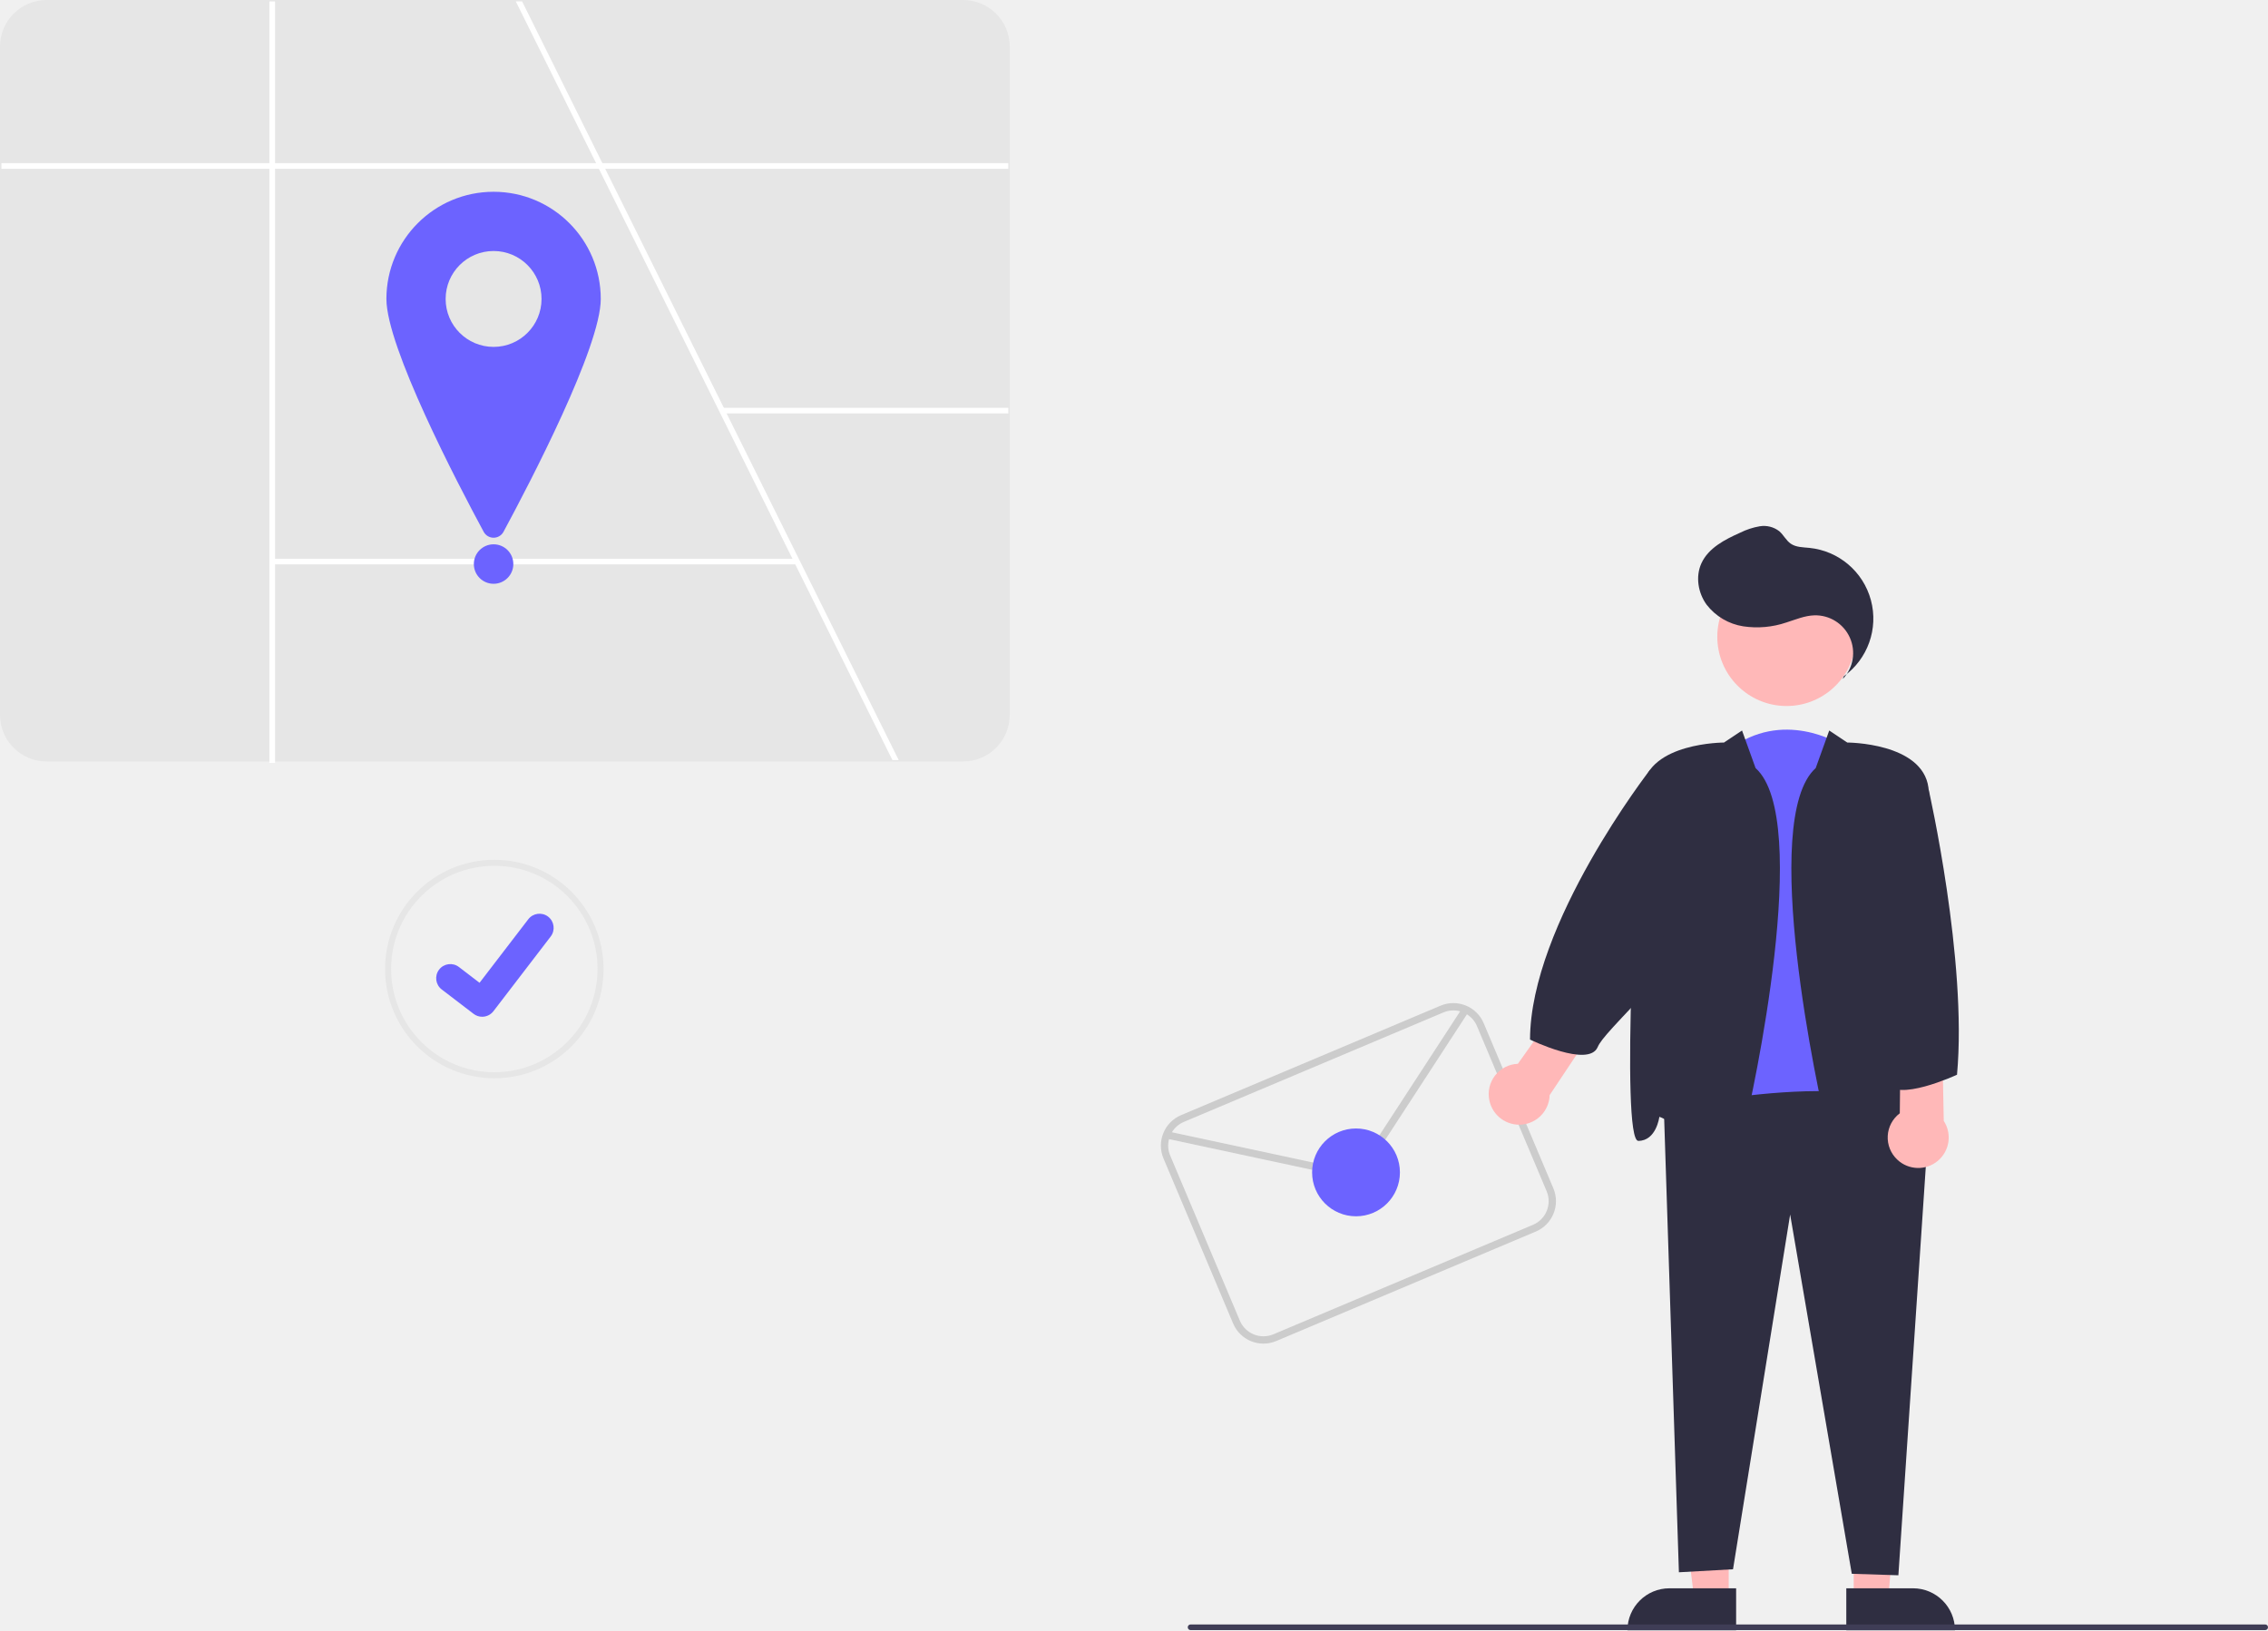
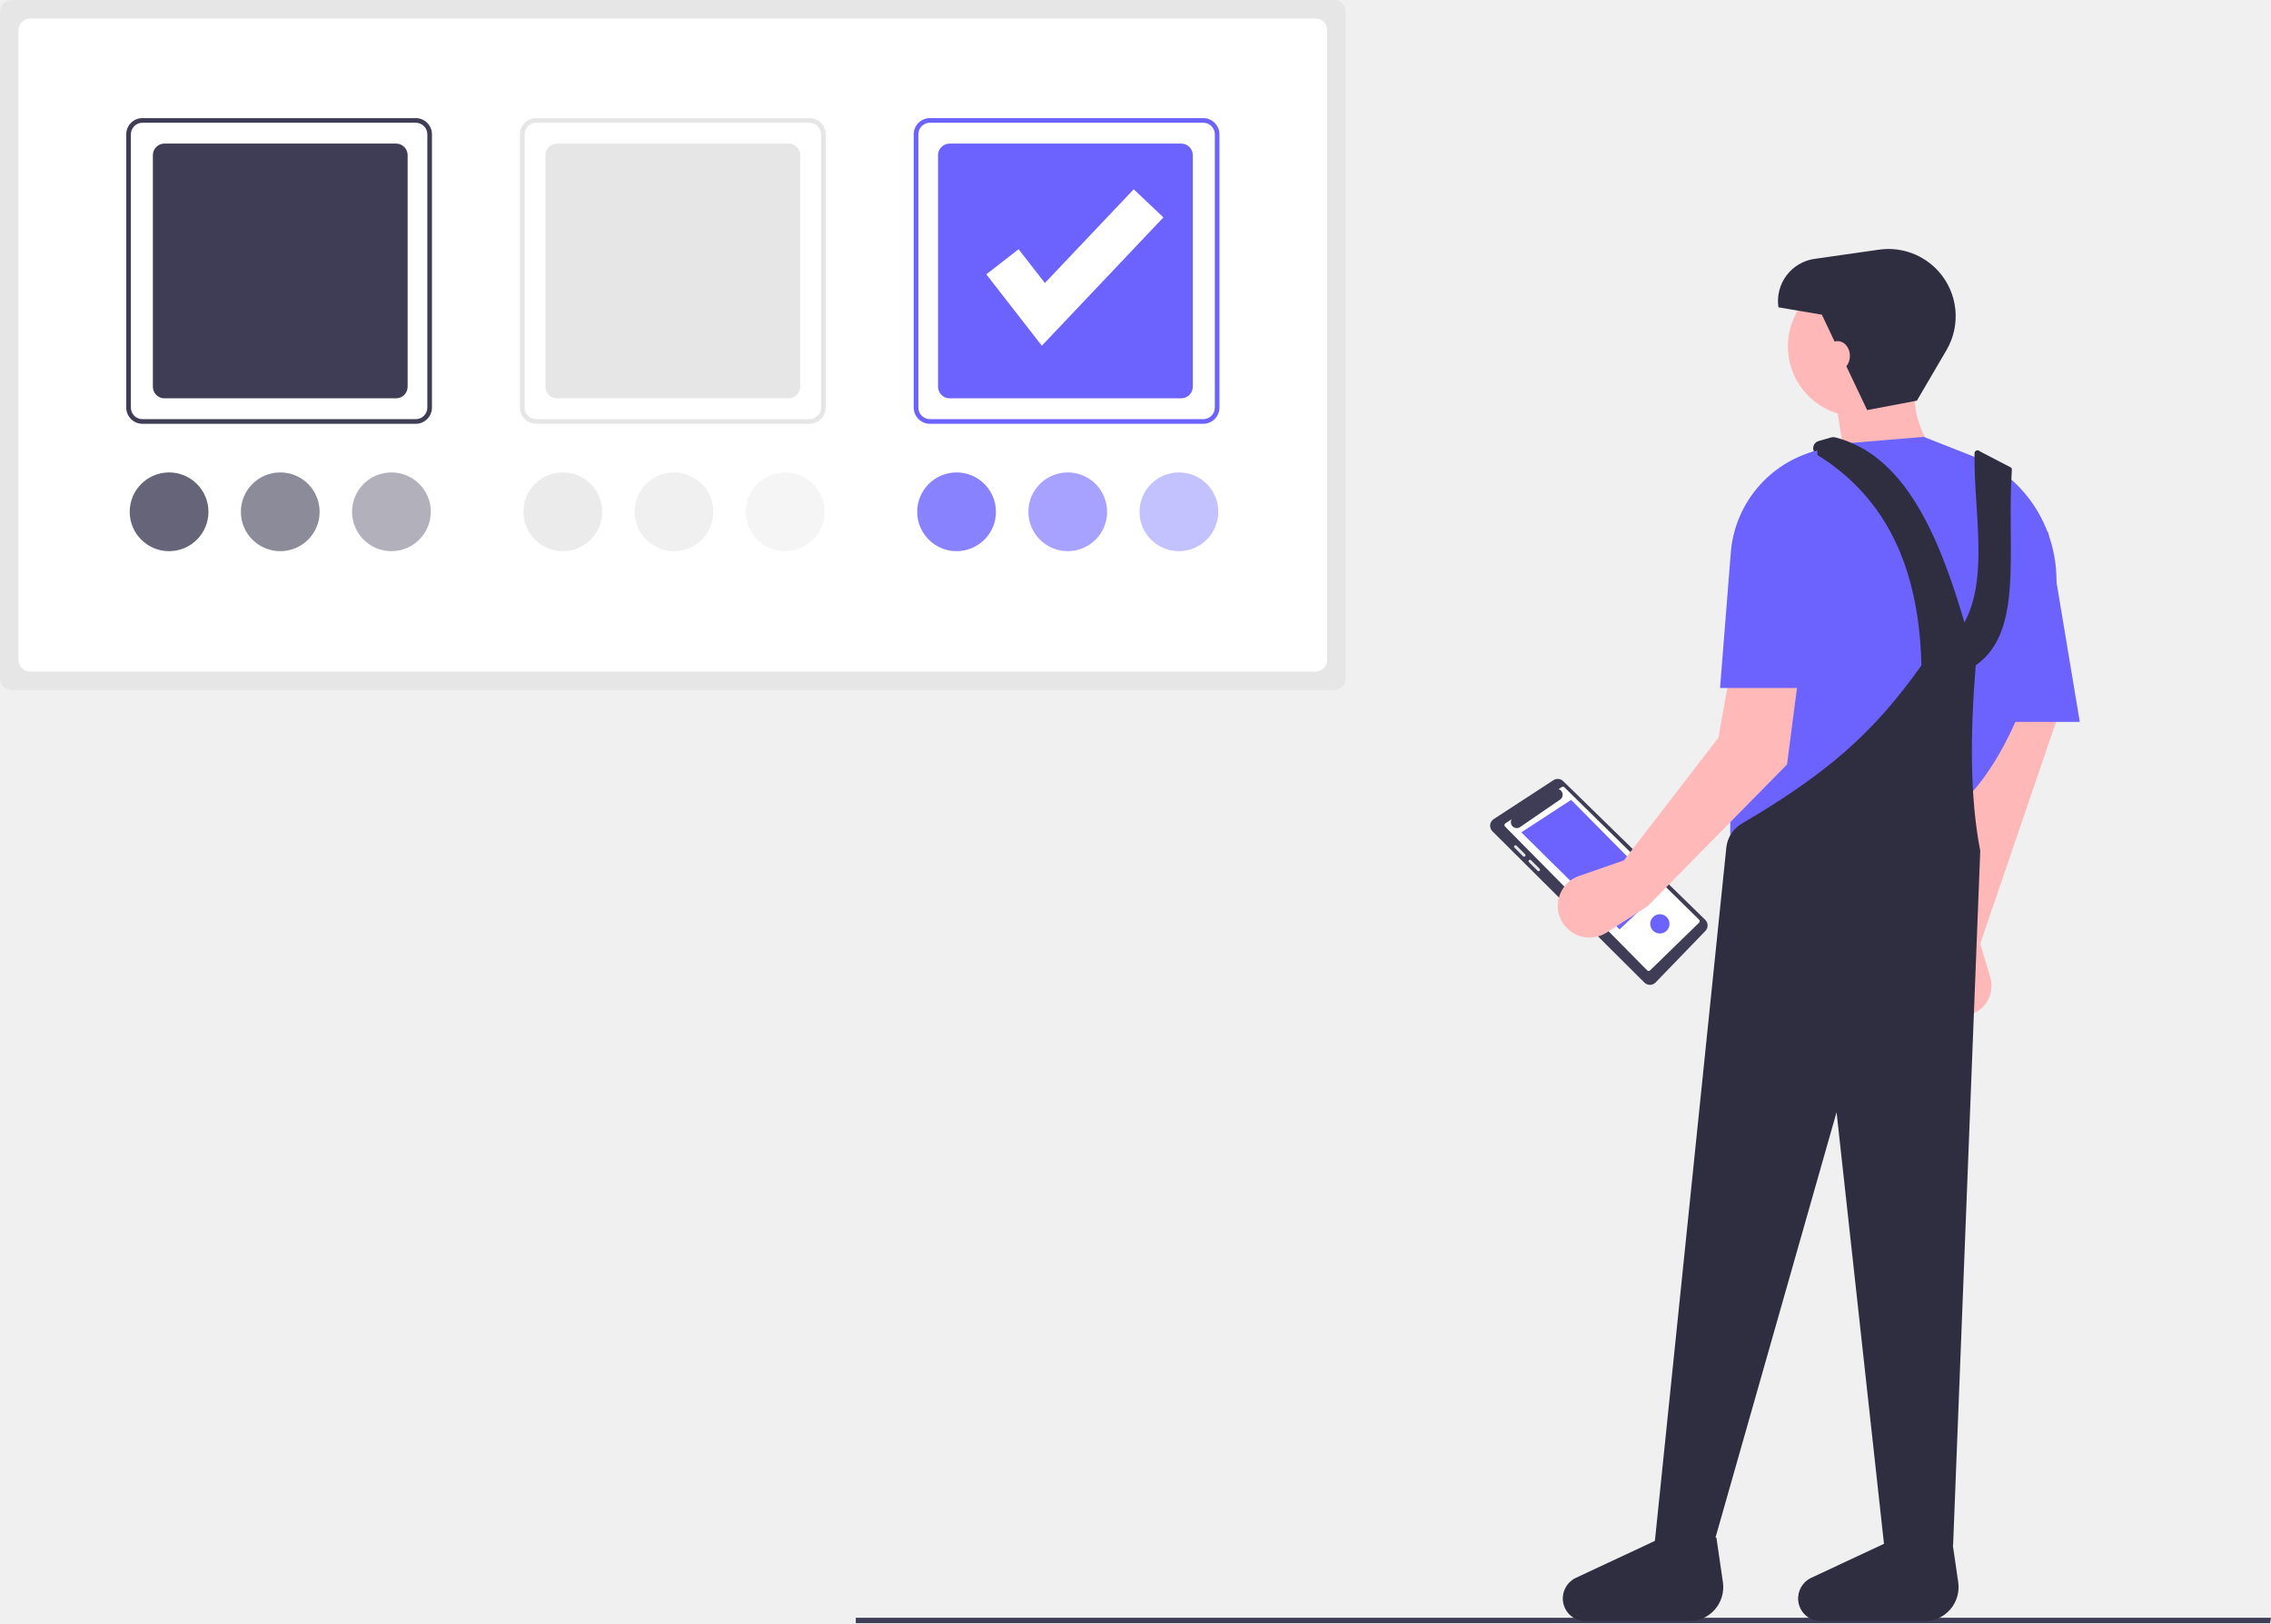
- <svg xmlns="http://www.w3.org/2000/svg" id="a0aa7367-9b86-4056-8781-911de8774112" data-name="Layer 1" width="804.114" height="578.063" viewBox="0 0 804.114 578.063">
-   <path d="M539.193,430.718h-325a16.519,16.519,0,0,1-16.5-16.5v-237a16.519,16.519,0,0,1,16.5-16.5h325a16.519,16.519,0,0,1,16.5,16.5v237A16.519,16.519,0,0,1,539.193,430.718Z" transform="translate(-197.6929 -160.7183)" fill="#e6e6e6" />
-   <polygon points="318.63 269.5 316.4 269.5 281.96 200.12 280.96 198.12 255.49 146.8 212.33 59.85 211.34 57.85 182.87 0.5 185.11 0.5 213.57 57.85 214.57 59.85 256.63 144.59 257.62 146.59 283.08 197.87 318.63 269.5" fill="#fff" />
-   <rect x="0.5" y="57.855" width="357" height="2" fill="#fff" />
-   <rect x="255.919" y="144.595" width="101.581" height="2" fill="#fff" />
-   <rect x="95.516" y="0.5" width="2" height="270" fill="#fff" />
-   <rect x="96.516" y="198.117" width="186.062" height="2" fill="#fff" />
-   <path d="M410.693,266.718c0,17.046-25.068,65.114-34.483,82.566a3.994,3.994,0,0,1-7.034,0c-9.415-17.452-34.483-65.521-34.483-82.566a38,38,0,0,1,76,0Z" transform="translate(-197.6929 -160.7183)" fill="#6c63ff" />
-   <circle cx="175" cy="106" r="17" fill="#e6e6e6" />
-   <circle cx="175" cy="200" r="7" fill="#6c63ff" />
-   <path d="M372.963,465.578a38.735,38.735,0,1,0,38.73,38.73A38.775,38.775,0,0,0,372.963,465.578Zm0,75.33a36.595,36.595,0,1,1,36.59-36.6A36.643,36.643,0,0,1,372.963,540.908Z" transform="translate(-197.6929 -160.7183)" fill="#e6e6e6" />
-   <path d="M392.023,485.738a5.016,5.016,0,0,0-7.03.93l-17.28,22.53-7.31-5.6a5.014,5.014,0,1,0-6.1,7.96l11.29,8.64.05.04a4.984,4.984,0,0,0,3,1,5.036,5.036,0,0,0,3.99-1.96l20.32-26.51A5.017,5.017,0,0,0,392.023,485.738Z" transform="translate(-197.6929 -160.7183)" fill="#6c63ff" />
-   <path d="M748.443,582.098l-9.65-22.88-8.28-19.63-6.77-16.06a11.694,11.694,0,0,0-15.3-6.22l-92.04,38.83a11.722,11.722,0,0,0-6.22,15.29l24.71,58.57a11.669,11.669,0,0,0,15.29,6.22l92.04-38.82A11.694,11.694,0,0,0,748.443,582.098Zm-7.23,12.91-92.03,38.82a9.088,9.088,0,0,1-11.9-4.83l-24.71-58.57a8.989,8.989,0,0,1-.41-5.79,8.71,8.71,0,0,1,1.02-2.44,9.063,9.063,0,0,1,4.23-3.67l92.04-38.82a9.046,9.046,0,0,1,5.92-.39,8.635,8.635,0,0,1,2.41,1.06,8.985,8.985,0,0,1,3.56,4.16l7.08,16.79v.01l7.67,18.17,9.96,23.6A9.086,9.086,0,0,1,741.213,595.008Z" transform="translate(-197.6929 -160.7183)" fill="#ccc" />
-   <path d="M678.598,576.446a13.025,13.025,0,0,1-7.787.75L611.007,564.389l.544-2.537,59.803,12.807a10.494,10.494,0,0,0,10.928-4.509l33.984-52.197,2.174,1.416-33.984,52.197A13.024,13.024,0,0,1,678.598,576.446Z" transform="translate(-197.6929 -160.7183)" fill="#ccc" />
-   <circle cx="480.772" cy="415.704" r="15.568" fill="#6c63ff" />
-   <path d="M849.973,424.538s-20.254-12.792-39.441,2.132L797.74,559.918s47.969,37.309,59.695,2.132Z" transform="translate(-197.6929 -160.7183)" fill="#6c63ff" />
-   <polygon points="657.225 566.679 669.485 566.679 673.568 519.563 657.223 519.391 657.225 566.679" fill="#ffb8b8" />
-   <path d="M852.291,723.894h38.531a0,0,0,0,1,0,0v14.887a0,0,0,0,1,0,0H867.178a14.887,14.887,0,0,1-14.887-14.887v0A0,0,0,0,1,852.291,723.894Z" transform="translate(1545.454 1301.917) rotate(179.9974)" fill="#2f2e41" />
-   <polygon points="612.912 566.679 600.652 566.679 594.819 519.391 612.914 519.391 612.912 566.679" fill="#ffb8b8" />
-   <path d="M591.895,563.176h23.644a0,0,0,0,1,0,0V578.062a0,0,0,0,1,0,0H577.008a0,0,0,0,1,0,0v0A14.887,14.887,0,0,1,591.895,563.176Z" fill="#2f2e41" />
-   <path d="M881.42,560.45,870.76,719.281l-16.523-.533L832.385,591.364l-20.254,125.785-19.188,1.066-5.33-164.161S868.628,535.933,881.42,560.45Z" transform="translate(-197.6929 -160.7183)" fill="#2f2e41" />
-   <circle cx="633.427" cy="225.776" r="24.561" fill="#ffb8b8" />
-   <path d="M846.242,419.741l6.396,4.264s26.649,0,28.781,15.99,7.995,125.252,1.599,125.252-7.462-8.528-7.462-8.528-4.264,1.066-12.792,9.594-13.858,8.528-17.056-4.264S821.192,451.188,841.446,433.066Z" transform="translate(-197.6929 -160.7183)" fill="#2f2e41" />
-   <path d="M815.329,419.741l-6.396,4.264s-26.649,0-28.781,15.99-7.995,125.252-1.599,125.252,7.462-8.528,7.462-8.528,4.264,1.066,12.792,9.594,13.858,8.528,17.056-4.264,24.518-110.862,4.264-128.983Z" transform="translate(-197.6929 -160.7183)" fill="#2f2e41" />
-   <path d="M851.048,401.47a13.369,13.369,0,0,0-10.145-22.564c-3.396.114-6.596,1.503-9.838,2.523a32.535,32.535,0,0,1-15.285,1.376A20.41,20.41,0,0,1,802.763,375.12c-3.039-4.177-3.986-9.969-1.84-14.667,2.478-5.423,8.268-8.412,13.714-10.84a25.063,25.063,0,0,1,6.962-2.288,8.929,8.929,0,0,1,6.926,1.746c1.53,1.316,2.427,3.295,4.093,4.436,1.875,1.284,4.31,1.25,6.571,1.477a25.205,25.205,0,0,1,12.208,45.54Z" transform="translate(-197.6929 -160.7183)" fill="#2f2e41" />
-   <path d="M725.75,550.93a10.743,10.743,0,0,1,10.104-13.01l16.318-22.985,10.518,10.713-15.574,23.38a10.801,10.801,0,0,1-21.367,1.901Z" transform="translate(-197.6929 -160.7183)" fill="#ffb8b8" />
-   <path d="M870.385,571.912a10.743,10.743,0,0,1,.876-16.449l.289-28.187,14.751,2.798.548,28.087a10.801,10.801,0,0,1-16.464,13.751Z" transform="translate(-197.6929 -160.7183)" fill="#ffb8b8" />
-   <path d="M788.079,505.337l-4.197-66.941-1.19-4.678s-42.432,54.563-42.531,95.611c0,0,20.787,10.127,23.985,2.665,1.256-2.931,5.546-7.275,23.933-26.656Z" transform="translate(-197.6929 -160.7183)" fill="#2f2e41" />
-   <path d="M877.689,438.396l3.835,2.43s13.737,60.455,10.023,100.97c0,0-21.853,10.127-25.05,2.665S877.689,438.396,877.689,438.396Z" transform="translate(-197.6929 -160.7183)" fill="#2f2e41" />
-   <path d="M1000.807,738.718h-381a1,1,0,0,1,0-2h381a1,1,0,0,1,0,2Z" transform="translate(-197.6929 -160.7183)" fill="#3f3d56" />
+ <svg xmlns="http://www.w3.org/2000/svg" id="fafb0f89-a72a-431c-9009-ab2c777222ec" data-name="Layer 1" width="921.861" height="658.974" viewBox="0 0 921.861 658.974">
+   <polygon points="921.466 658.974 347.385 658.974 347.385 656.793 921.861 656.793 921.466 658.974" fill="#3f3d56" />
+   <path d="M143.771,120.513a4.706,4.706,0,0,0-4.701,4.701V395.988a4.706,4.706,0,0,0,4.701,4.701H680.619a4.706,4.706,0,0,0,4.701-4.701V125.214a4.706,4.706,0,0,0-4.701-4.701Z" transform="translate(-139.0697 -120.5128)" fill="#e6e6e6" />
+   <path d="M151.292,128.034a4.706,4.706,0,0,0-4.701,4.701V388.467a4.706,4.706,0,0,0,4.701,4.701H673.097a4.706,4.706,0,0,0,4.701-4.701V132.735a4.706,4.706,0,0,0-4.701-4.701Z" transform="translate(-139.0697 -120.5128)" fill="#fff" />
+   <path d="M307.834,292.567H196.891a6.589,6.589,0,0,1-6.581-6.581V175.044a6.589,6.589,0,0,1,6.581-6.581H307.834a6.589,6.589,0,0,1,6.581,6.581V285.986A6.589,6.589,0,0,1,307.834,292.567ZM196.891,170.343a4.706,4.706,0,0,0-4.701,4.701V285.986a4.706,4.706,0,0,0,4.701,4.701H307.834a4.706,4.706,0,0,0,4.701-4.701V175.044a4.706,4.706,0,0,0-4.701-4.701Z" transform="translate(-139.0697 -120.5128)" fill="#3f3d56" />
+   <path d="M467.666,292.567H356.724a6.589,6.589,0,0,1-6.581-6.581V175.044a6.589,6.589,0,0,1,6.581-6.581H467.666a6.589,6.589,0,0,1,6.581,6.581V285.986A6.589,6.589,0,0,1,467.666,292.567ZM356.724,170.343a4.706,4.706,0,0,0-4.701,4.701V285.986a4.706,4.706,0,0,0,4.701,4.701H467.666a4.706,4.706,0,0,0,4.701-4.701V175.044a4.706,4.706,0,0,0-4.701-4.701Z" transform="translate(-139.0697 -120.5128)" fill="#e6e6e6" />
+   <path d="M365.185,178.805a4.706,4.706,0,0,0-4.701,4.701v94.019a4.706,4.706,0,0,0,4.701,4.701h94.019a4.706,4.706,0,0,0,4.701-4.701V183.506a4.706,4.706,0,0,0-4.701-4.701Z" transform="translate(-139.0697 -120.5128)" fill="#e6e6e6" />
+   <path d="M205.823,178.805a4.706,4.706,0,0,0-4.701,4.701v94.019a4.706,4.706,0,0,0,4.701,4.701H299.842a4.706,4.706,0,0,0,4.701-4.701V183.506a4.706,4.706,0,0,0-4.701-4.701Z" transform="translate(-139.0697 -120.5128)" fill="#3f3d56" />
+   <path d="M524.547,178.805a4.706,4.706,0,0,0-4.701,4.701v94.019a4.706,4.706,0,0,0,4.701,4.701h94.019a4.706,4.706,0,0,0,4.701-4.701V183.506a4.706,4.706,0,0,0-4.701-4.701Z" transform="translate(-139.0697 -120.5128)" fill="#6c63ff" />
+   <path d="M627.498,292.567H516.556a6.589,6.589,0,0,1-6.581-6.581V175.044a6.589,6.589,0,0,1,6.581-6.581H627.498a6.589,6.589,0,0,1,6.581,6.581V285.986A6.589,6.589,0,0,1,627.498,292.567ZM516.556,170.343a4.706,4.706,0,0,0-4.701,4.701V285.986a4.706,4.706,0,0,0,4.701,4.701H627.498a4.706,4.706,0,0,0,4.701-4.701V175.044a4.706,4.706,0,0,0-4.701-4.701Z" transform="translate(-139.0697 -120.5128)" fill="#6c63ff" />
+   <circle cx="228.466" cy="207.782" r="15.983" fill="#e6e6e6" opacity="0.8" />
+   <circle cx="318.724" cy="207.782" r="15.983" fill="#e6e6e6" opacity="0.4" />
+   <circle cx="273.595" cy="207.782" r="15.983" fill="#e6e6e6" opacity="0.6" />
+   <circle cx="68.634" cy="207.782" r="15.983" fill="#3f3d56" opacity="0.8" />
+   <circle cx="158.892" cy="207.782" r="15.983" fill="#3f3d56" opacity="0.4" />
+   <circle cx="113.763" cy="207.782" r="15.983" fill="#3f3d56" opacity="0.6" />
+   <circle cx="388.298" cy="207.782" r="15.983" fill="#6c63ff" opacity="0.8" />
+   <circle cx="478.556" cy="207.782" r="15.983" fill="#6c63ff" opacity="0.4" />
+   <circle cx="433.427" cy="207.782" r="15.983" fill="#6c63ff" opacity="0.6" />
+   <polygon points="422.908 140.352 400.367 111.371 413.475 101.175 424.148 114.897 460.203 76.838 472.26 88.26 422.908 140.352" fill="#fff" />
+   <path d="M773.621,437.648a3.173,3.173,0,0,0-3.971-.391l-24.259,15.801a3.191,3.191,0,0,0-.51,4.935l61.694,61.427a3.191,3.191,0,0,0,4.547-.044l20.218-20.925a3.198,3.198,0,0,0-.065-4.5Z" transform="translate(-139.0697 -120.5128)" fill="#3f3d56" />
+   <path d="M750.169,454.748l2.511-1.601a2.392,2.392,0,0,0,3.443,3.141l16.246-11.169a2.391,2.391,0,0,0-.632-4.25l1.293-.825a.87.87,0,0,1,1.087.122l54.654,53.71a.87.87,0,0,1-.022,1.245L808.9,514.461a.87.87,0,0,1-1.211-.017l-57.666-58.346A.87.87,0,0,1,750.169,454.748Z" transform="translate(-139.0697 -120.5128)" fill="#fff" />
+   <polygon points="674.178 361.503 657.412 377.311 617.533 337.91 637.772 324.737 674.178 361.503" fill="#6c63ff" />
+   <path d="M758.153,468.147a.581.581,0,0,0,0-.821l-3.487-3.487a.594.594,0,0,0-.821,0,.581.581,0,0,0,0,.821l3.487,3.487a.594.594,0,0,0,.821,0Z" transform="translate(-139.0697 -120.5128)" fill="#e6e6e6" />
+   <path d="M764.028,473.201l-3.487-3.487a.58.58,0,0,0-.821.821l3.487,3.487a.58.58,0,0,0,.821-.821Z" transform="translate(-139.0697 -120.5128)" fill="#e6e6e6" />
+   <circle cx="673.791" cy="375.072" r="3.917" fill="#6c63ff" />
+   <path d="M926.375,503.609l-3.019,14.716a12.181,12.181,0,0,0,15.986,13.934h0a12.181,12.181,0,0,0,7.625-14.947l-4.06-13.703,36.739-107.461H948.418Z" transform="translate(-139.0697 -120.5128)" fill="#ffb8b8" />
+   <circle cx="754.24" cy="140.621" r="28.472" fill="#ffb8b8" />
+   <path d="M888.718,311.649l37.657-4.592c-8.639-10.832-11.905-22.141-9.185-33.983l-33.983,3.674Z" transform="translate(-139.0697 -120.5128)" fill="#ffb8b8" />
+   <path d="M841.876,470.544l89.091-20.206c19.043-14.81,31.414-44.187,40.97-79.71,6.964-25.888-5.548-53.449-30.14-64.122q-.882-.383-1.782-.737l-20.07-7.896-33.065,2.755-11.797,3.217a13.38,13.38,0,0,0-9.71,10.913C849.514,372.952,839.06,426.928,841.876,470.544Z" transform="translate(-139.0697 -120.5128)" fill="#6c63ff" />
+   <polygon points="804.756 293.086 844.25 293.086 831.391 215.935 804.756 218.69 804.756 293.086" fill="#6c63ff" />
+   <path d="M810.648,747.921h23.88l50.056-175.886,19.317,175.886h27.984l11.022-281.969c-4.206-21.634-4.116-47.417-1.837-75.314,19.695-13.788,12.483-46.52,14.663-79.406a1.254,1.254,0,0,0-.285-.882l-12.692-6.597a1.241,1.241,0,0,0-2.176.909c-.323,22.994,5.876,50.339-4.102,68.525-10.841-37.058-24.971-68.174-52.476-75.121a3.047,3.047,0,0,0-1.58.031l-5.122,1.463a3.042,3.042,0,0,0-.732,5.527c25.163,15.546,41.428,41.576,42.459,85.551-19.579,27.709-38.646,44.111-72.969,64.283a12.797,12.797,0,0,0-6.229,9.728Z" transform="translate(-139.0697 -120.5128)" fill="#2f2e41" />
+   <path d="M897,287l20.19-3.823,12.011-20.519a27.28,27.28,0,0,0-3.194-31.95l0,0a27.28,27.28,0,0,0-24.207-8.837l-26.167,3.738a17.279,17.279,0,0,0-14.644,19.668l17.625,2.999Z" transform="translate(-139.0697 -120.5128)" fill="#2f2e41" />
+   <path d="M782.69,778.689h42.062a13.837,13.837,0,0,0,13.693-15.834l-2.64-18.105-19.091-1.414-37.938,17.745a9.239,9.239,0,0,0-5.283,9.245h0A9.239,9.239,0,0,0,782.69,778.689Z" transform="translate(-139.0697 -120.5128)" fill="#2f2e41" />
+   <path d="M878.21,778.689h42.062a13.837,13.837,0,0,0,13.693-15.834l-2.64-18.105-19.091-1.414-37.938,17.745a9.239,9.239,0,0,0-5.283,9.245h0A9.239,9.239,0,0,0,878.21,778.689Z" transform="translate(-139.0697 -120.5128)" fill="#2f2e41" />
+   <path d="M798.268,469.807l-18.197,6.325a12.868,12.868,0,0,0-3.725,22.273l0,0a12.868,12.868,0,0,0,14.914.702l16.586-10.674L864.478,430.868l8.777-67.661a51.522,51.522,0,0,0-18.172-46.26l0,0L836.614,420.015Z" transform="translate(-139.0697 -120.5128)" fill="#ffb9b9" />
+   <path d="M837.283,399.822H877.696l-.918-96.439h0a46.578,46.578,0,0,0-35.191,42.282Z" transform="translate(-139.0697 -120.5128)" fill="#6c63ff" />
+   <ellipse cx="745.93" cy="144.487" rx="5" ry="6" fill="#ffb8b8" />
</svg>
